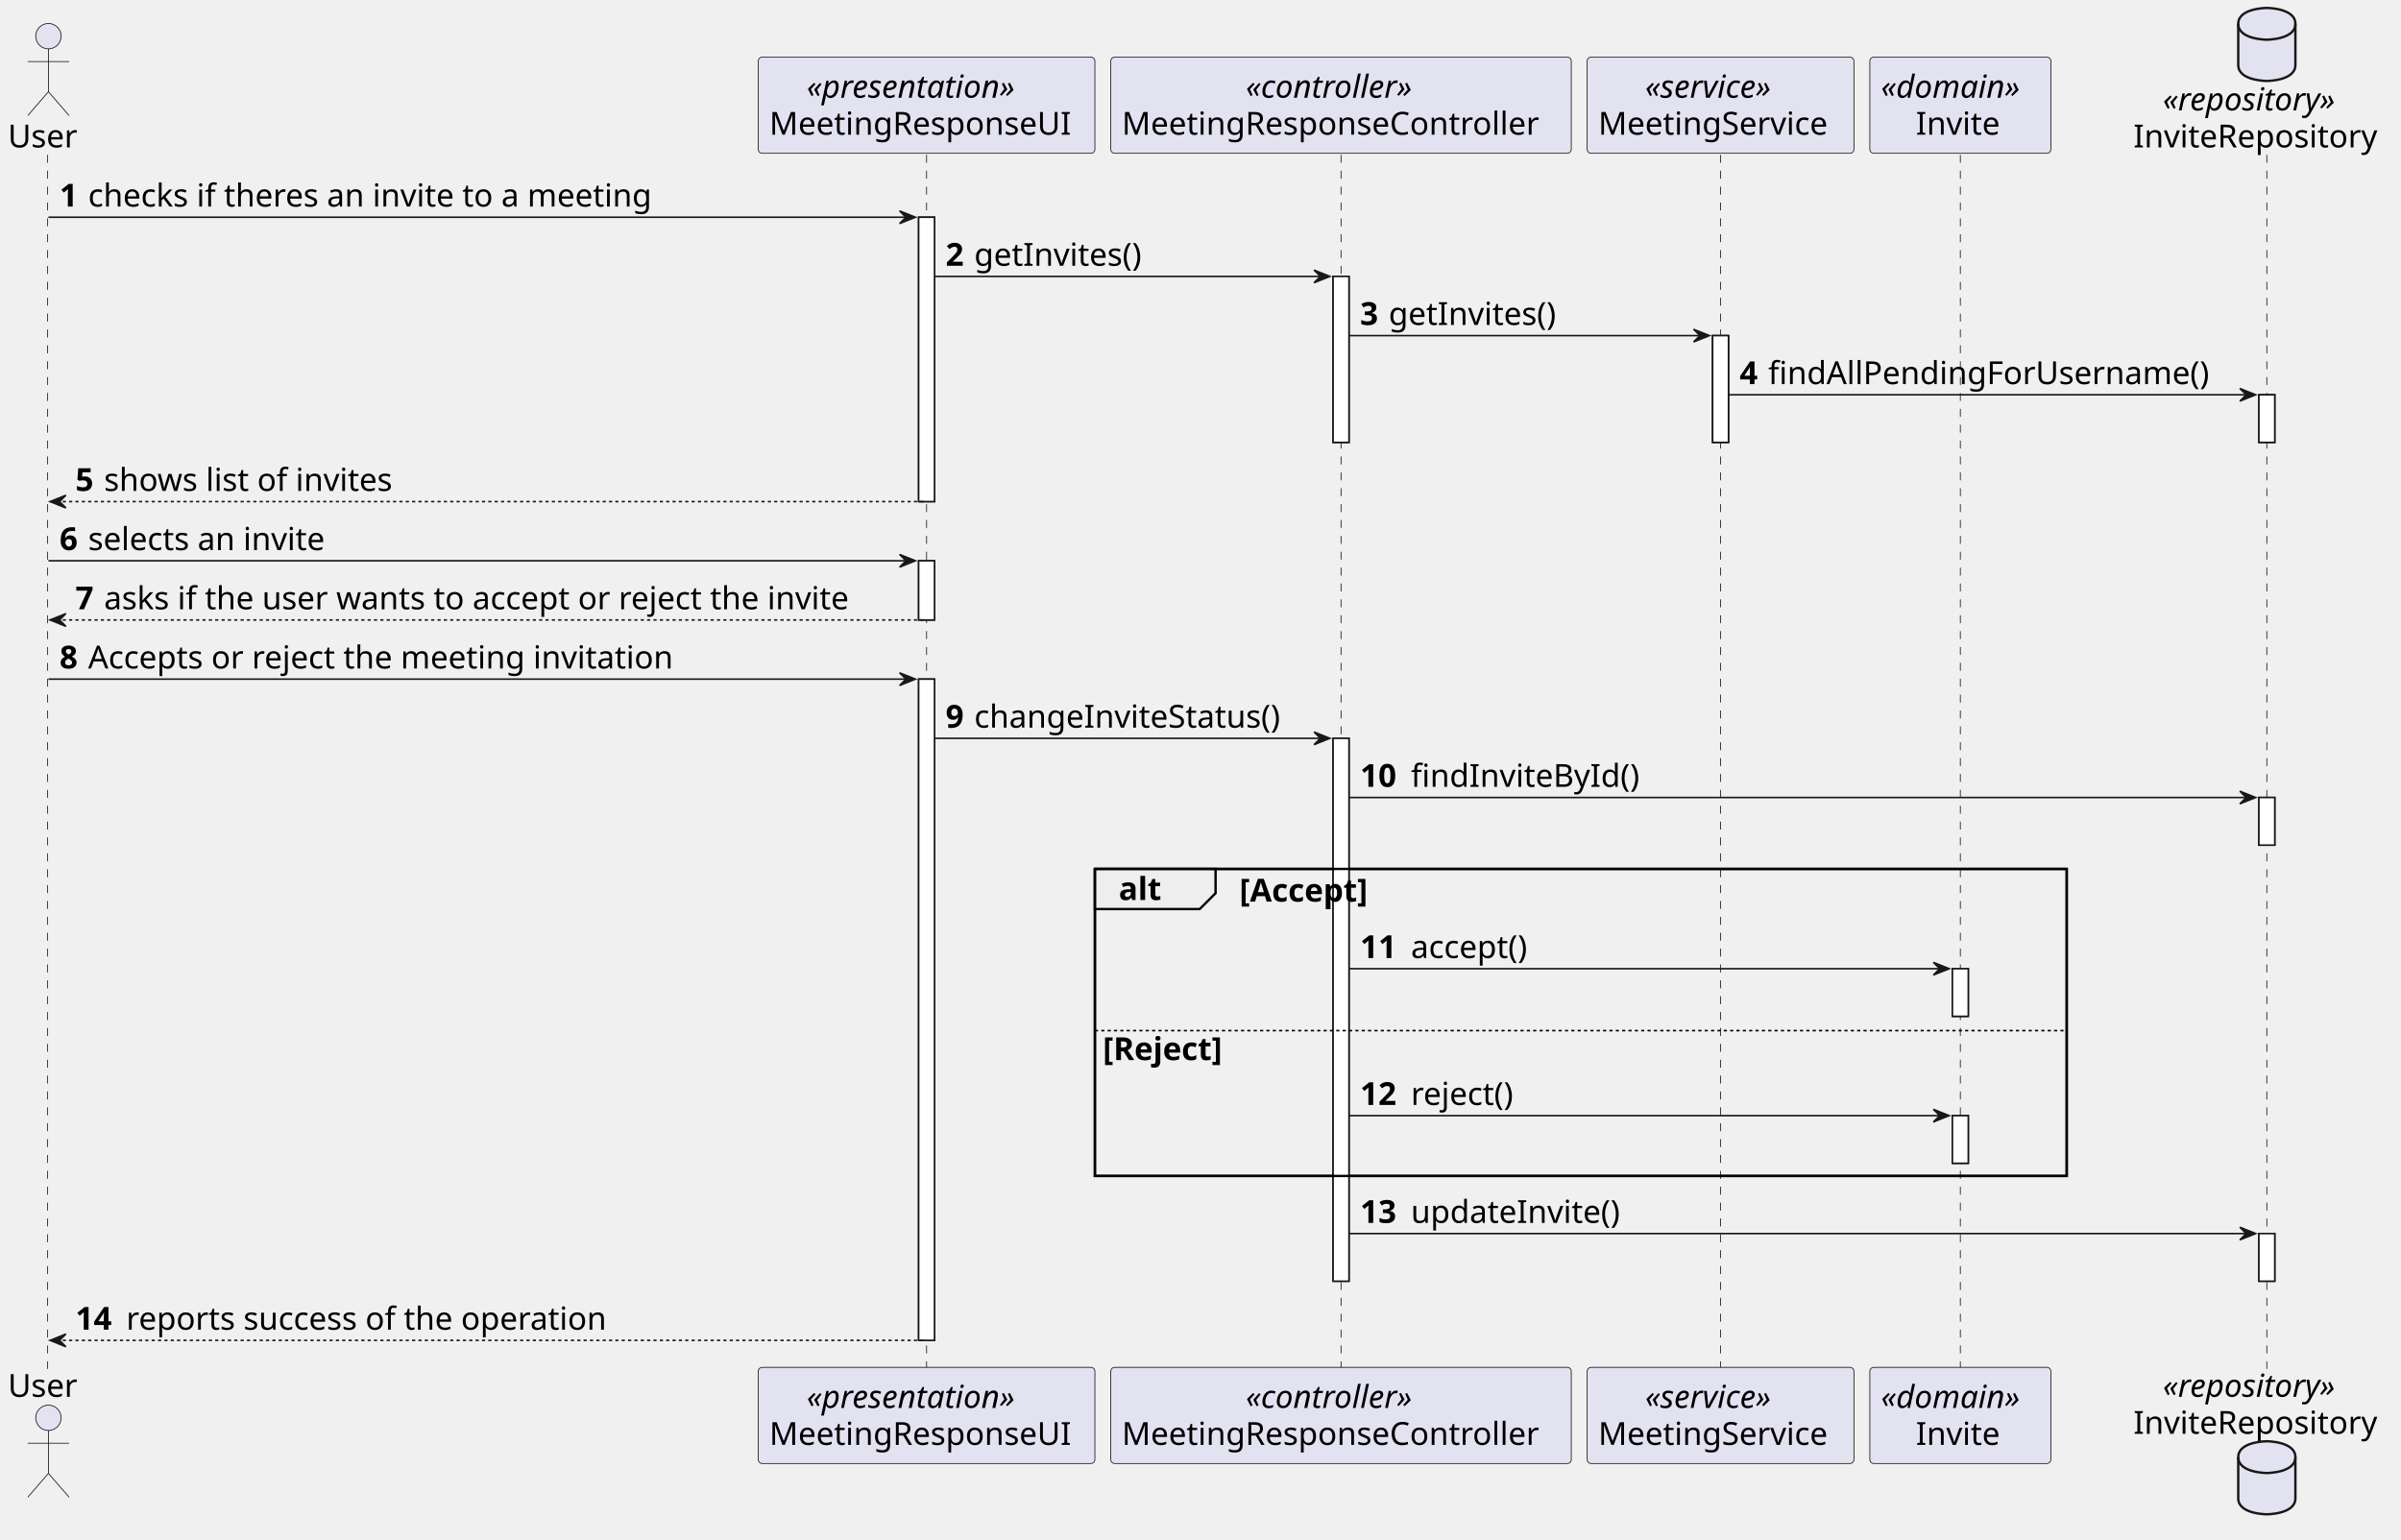
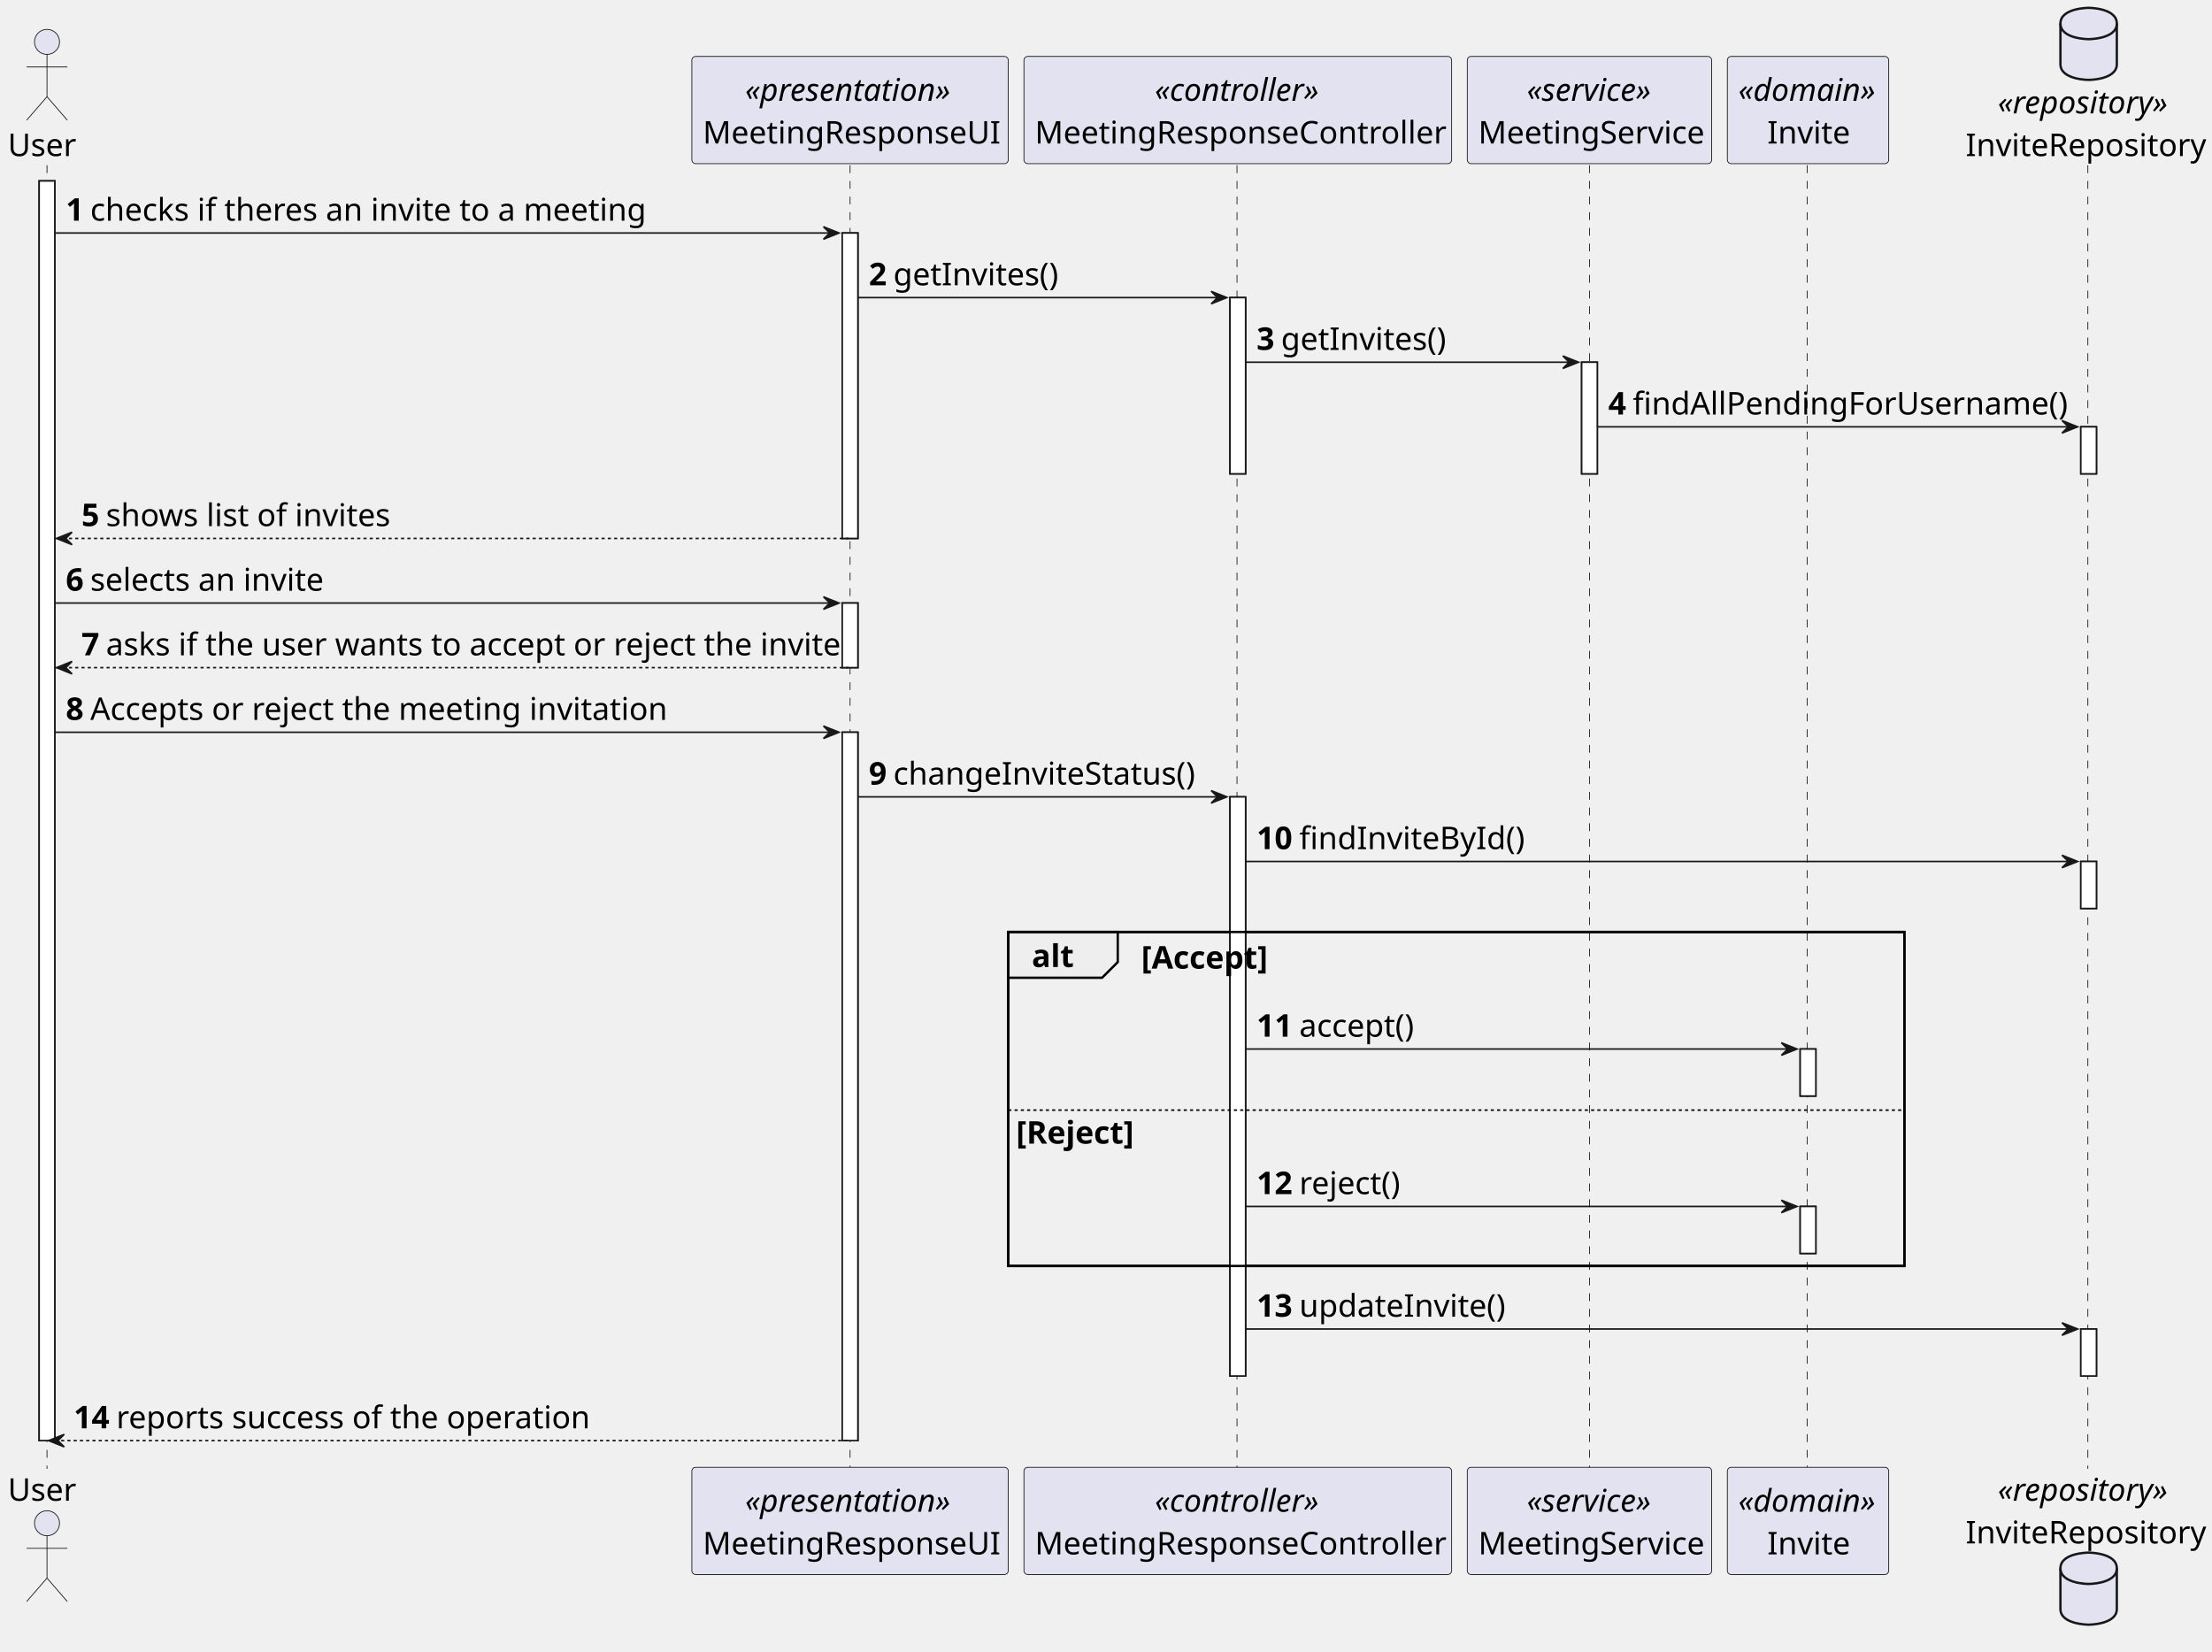
- <svg xmlns="http://www.w3.org/2000/svg" contentStyleType="text/css" height="970px" preserveAspectRatio="none" style="width:1512px;height:970px;background:#FFFFFF;" version="1.1" viewBox="0 0 1512 970" width="1512px" zoomAndPan="magnify">
+ <svg xmlns="http://www.w3.org/2000/svg" contentStyleType="text/css" height="1054px" preserveAspectRatio="none" style="width:1412px;height:1054px;background:#FFFFFF;" version="1.1" viewBox="0 0 1412 1054" width="1412px" zoomAndPan="magnify">
  <defs />
  <g>
-     <rect fill="#FFFFFF" height="179.125" style="stroke:#181818;stroke-width:1.0;" width="10" x="578.5" y="136.844" />
-     <rect fill="#FFFFFF" height="37.281" style="stroke:#181818;stroke-width:1.0;" width="10" x="578.5" y="353.25" />
-     <rect fill="#FFFFFF" height="416.531" style="stroke:#181818;stroke-width:1.0;" width="10" x="578.5" y="427.812" />
-     <rect fill="#FFFFFF" height="104.562" style="stroke:#181818;stroke-width:1.0;" width="10" x="839.5" y="174.125" />
-     <rect fill="#FFFFFF" height="341.969" style="stroke:#181818;stroke-width:1.0;" width="10" x="839.5" y="465.094" />
-     <rect fill="#FFFFFF" height="67.281" style="stroke:#181818;stroke-width:1.0;" width="10" x="1078.5" y="211.406" />
-     <rect fill="#FFFFFF" height="30" style="stroke:#181818;stroke-width:1.0;" width="10" x="1229.5" y="610.219" />
-     <rect fill="#FFFFFF" height="30" style="stroke:#181818;stroke-width:1.0;" width="10" x="1229.5" y="702.781" />
-     <rect fill="#FFFFFF" height="30" style="stroke:#181818;stroke-width:1.0;" width="10" x="1422.5" y="248.688" />
-     <rect fill="#FFFFFF" height="30" style="stroke:#181818;stroke-width:1.0;" width="10" x="1422.5" y="502.375" />
-     <rect fill="#FFFFFF" height="30" style="stroke:#181818;stroke-width:1.0;" width="10" x="1422.5" y="777.062" />
-     <rect fill="none" height="193.406" style="stroke:#000000;stroke-width:1.5;" width="612" x="689.5" y="547.375" />
-     <line style="stroke:#181818;stroke-width:0.5;stroke-dasharray:5.0,5.0;" x1="30" x2="30" y1="97.562" y2="862.344" />
-     <line style="stroke:#181818;stroke-width:0.5;stroke-dasharray:5.0,5.0;" x1="583.5" x2="583.5" y1="97.562" y2="862.344" />
-     <line style="stroke:#181818;stroke-width:0.5;stroke-dasharray:5.0,5.0;" x1="844.5" x2="844.5" y1="97.562" y2="862.344" />
-     <line style="stroke:#181818;stroke-width:0.5;stroke-dasharray:5.0,5.0;" x1="1083.5" x2="1083.5" y1="97.562" y2="862.344" />
-     <line style="stroke:#181818;stroke-width:0.5;stroke-dasharray:5.0,5.0;" x1="1234.5" x2="1234.5" y1="97.562" y2="862.344" />
-     <line style="stroke:#181818;stroke-width:0.5;stroke-dasharray:5.0,5.0;" x1="1427.5" x2="1427.5" y1="97.562" y2="862.344" />
-     <text fill="#000000" font-family="sans-serif" font-size="20" lengthAdjust="spacing" textLength="45" x="5" y="92.846">User</text>
-     <ellipse cx="30.5" cy="22.781" fill="#E2E2F0" rx="8" ry="8" style="stroke:#181818;stroke-width:0.5;" />
-     <path d="M30.5,30.781 L30.5,57.781 M17.5,38.781 L43.5,38.781 M30.5,57.781 L17.5,72.781 M30.5,57.781 L43.5,72.781 " fill="none" style="stroke:#181818;stroke-width:0.5;" />
-     <text fill="#000000" font-family="sans-serif" font-size="20" lengthAdjust="spacing" textLength="45" x="5" y="879.908">User</text>
-     <ellipse cx="30.5" cy="893.125" fill="#E2E2F0" rx="8" ry="8" style="stroke:#181818;stroke-width:0.5;" />
-     <path d="M30.5,901.125 L30.5,928.125 M17.5,909.125 L43.5,909.125 M30.5,928.125 L17.5,943.125 M30.5,928.125 L43.5,943.125 " fill="none" style="stroke:#181818;stroke-width:0.5;" />
-     <rect fill="#E2E2F0" height="60.562" rx="2.5" ry="2.5" style="stroke:#181818;stroke-width:0.5;" width="212" x="477.5" y="36" />
-     <text fill="#000000" font-family="sans-serif" font-size="20" font-style="italic" lengthAdjust="spacing" textLength="151" x="508" y="61.565">«presentation»</text>
-     <text fill="#000000" font-family="sans-serif" font-size="20" lengthAdjust="spacing" textLength="198" x="484.5" y="84.846">MeetingResponseUI</text>
-     <rect fill="#E2E2F0" height="60.562" rx="2.5" ry="2.5" style="stroke:#181818;stroke-width:0.5;" width="212" x="477.5" y="861.344" />
-     <text fill="#000000" font-family="sans-serif" font-size="20" font-style="italic" lengthAdjust="spacing" textLength="151" x="508" y="886.908">«presentation»</text>
-     <text fill="#000000" font-family="sans-serif" font-size="20" lengthAdjust="spacing" textLength="198" x="484.5" y="910.189">MeetingResponseUI</text>
-     <rect fill="#E2E2F0" height="60.562" rx="2.5" ry="2.5" style="stroke:#181818;stroke-width:0.5;" width="290" x="699.5" y="36" />
-     <text fill="#000000" font-family="sans-serif" font-size="20" font-style="italic" lengthAdjust="spacing" textLength="120" x="784.5" y="61.565">«controller»</text>
-     <text fill="#000000" font-family="sans-serif" font-size="20" lengthAdjust="spacing" textLength="276" x="706.5" y="84.846">MeetingResponseController</text>
-     <rect fill="#E2E2F0" height="60.562" rx="2.5" ry="2.5" style="stroke:#181818;stroke-width:0.5;" width="290" x="699.5" y="861.344" />
-     <text fill="#000000" font-family="sans-serif" font-size="20" font-style="italic" lengthAdjust="spacing" textLength="120" x="784.5" y="886.908">«controller»</text>
-     <text fill="#000000" font-family="sans-serif" font-size="20" lengthAdjust="spacing" textLength="276" x="706.5" y="910.189">MeetingResponseController</text>
-     <rect fill="#E2E2F0" height="60.562" rx="2.5" ry="2.5" style="stroke:#181818;stroke-width:0.5;" width="168" x="999.5" y="36" />
-     <text fill="#000000" font-family="sans-serif" font-size="20" font-style="italic" lengthAdjust="spacing" textLength="95" x="1036" y="61.565">«service»</text>
-     <text fill="#000000" font-family="sans-serif" font-size="20" lengthAdjust="spacing" textLength="154" x="1006.5" y="84.846">MeetingService</text>
-     <rect fill="#E2E2F0" height="60.562" rx="2.5" ry="2.5" style="stroke:#181818;stroke-width:0.5;" width="168" x="999.5" y="861.344" />
-     <text fill="#000000" font-family="sans-serif" font-size="20" font-style="italic" lengthAdjust="spacing" textLength="95" x="1036" y="886.908">«service»</text>
-     <text fill="#000000" font-family="sans-serif" font-size="20" lengthAdjust="spacing" textLength="154" x="1006.5" y="910.189">MeetingService</text>
-     <rect fill="#E2E2F0" height="60.562" rx="2.5" ry="2.5" style="stroke:#181818;stroke-width:0.5;" width="114" x="1177.5" y="36" />
-     <text fill="#000000" font-family="sans-serif" font-size="20" font-style="italic" lengthAdjust="spacing" textLength="100" x="1184.5" y="61.565">«domain»</text>
-     <text fill="#000000" font-family="sans-serif" font-size="20" lengthAdjust="spacing" textLength="56" x="1206.5" y="84.846">Invite</text>
-     <rect fill="#E2E2F0" height="60.562" rx="2.5" ry="2.5" style="stroke:#181818;stroke-width:0.5;" width="114" x="1177.5" y="861.344" />
-     <text fill="#000000" font-family="sans-serif" font-size="20" font-style="italic" lengthAdjust="spacing" textLength="100" x="1184.5" y="886.908">«domain»</text>
-     <text fill="#000000" font-family="sans-serif" font-size="20" lengthAdjust="spacing" textLength="56" x="1206.5" y="910.189">Invite</text>
-     <text fill="#000000" font-family="sans-serif" font-size="20" font-style="italic" lengthAdjust="spacing" textLength="125" x="1362" y="69.564">«repository»</text>
-     <text fill="#000000" font-family="sans-serif" font-size="20" lengthAdjust="spacing" textLength="162" x="1343.5" y="92.846">InviteRepository</text>
-     <path d="M1409.5,15 C1409.5,5 1427.5,5 1427.5,5 C1427.5,5 1445.5,5 1445.5,15 L1445.5,41 C1445.5,51 1427.5,51 1427.5,51 C1427.5,51 1409.5,51 1409.5,41 L1409.5,15 " fill="#E2E2F0" style="stroke:#181818;stroke-width:1.5;" />
-     <path d="M1409.5,15 C1409.5,25 1427.5,25 1427.5,25 C1427.5,25 1445.5,25 1445.5,15 " fill="none" style="stroke:#181818;stroke-width:1.5;" />
-     <text fill="#000000" font-family="sans-serif" font-size="20" font-style="italic" lengthAdjust="spacing" textLength="125" x="1362" y="879.908">«repository»</text>
-     <text fill="#000000" font-family="sans-serif" font-size="20" lengthAdjust="spacing" textLength="162" x="1343.5" y="903.189">InviteRepository</text>
-     <path d="M1409.5,917.906 C1409.5,907.906 1427.5,907.906 1427.5,907.906 C1427.5,907.906 1445.5,907.906 1445.5,917.906 L1445.5,943.906 C1445.5,953.906 1427.5,953.906 1427.5,953.906 C1427.5,953.906 1409.5,953.906 1409.5,943.906 L1409.5,917.906 " fill="#E2E2F0" style="stroke:#181818;stroke-width:1.5;" />
-     <path d="M1409.5,917.906 C1409.5,927.906 1427.5,927.906 1427.5,927.906 C1427.5,927.906 1445.5,927.906 1445.5,917.906 " fill="none" style="stroke:#181818;stroke-width:1.5;" />
-     <rect fill="#FFFFFF" height="179.125" style="stroke:#181818;stroke-width:1.0;" width="10" x="578.5" y="136.844" />
-     <rect fill="#FFFFFF" height="37.281" style="stroke:#181818;stroke-width:1.0;" width="10" x="578.5" y="353.25" />
-     <rect fill="#FFFFFF" height="416.531" style="stroke:#181818;stroke-width:1.0;" width="10" x="578.5" y="427.812" />
-     <rect fill="#FFFFFF" height="104.562" style="stroke:#181818;stroke-width:1.0;" width="10" x="839.5" y="174.125" />
-     <rect fill="#FFFFFF" height="341.969" style="stroke:#181818;stroke-width:1.0;" width="10" x="839.5" y="465.094" />
-     <rect fill="#FFFFFF" height="67.281" style="stroke:#181818;stroke-width:1.0;" width="10" x="1078.5" y="211.406" />
-     <rect fill="#FFFFFF" height="30" style="stroke:#181818;stroke-width:1.0;" width="10" x="1229.5" y="610.219" />
-     <rect fill="#FFFFFF" height="30" style="stroke:#181818;stroke-width:1.0;" width="10" x="1229.5" y="702.781" />
-     <rect fill="#FFFFFF" height="30" style="stroke:#181818;stroke-width:1.0;" width="10" x="1422.5" y="248.688" />
-     <rect fill="#FFFFFF" height="30" style="stroke:#181818;stroke-width:1.0;" width="10" x="1422.5" y="502.375" />
-     <rect fill="#FFFFFF" height="30" style="stroke:#181818;stroke-width:1.0;" width="10" x="1422.5" y="777.062" />
-     <polygon fill="#181818" points="566.5,132.844,576.5,136.844,566.5,140.844,570.5,136.844" style="stroke:#181818;stroke-width:1.0;" />
-     <line style="stroke:#181818;stroke-width:1.0;" x1="30.5" x2="572.5" y1="136.844" y2="136.844" />
-     <text fill="#000000" font-family="sans-serif" font-size="20" font-weight="bold" lengthAdjust="spacing" textLength="14" x="37.5" y="130.127">1</text>
-     <text fill="#000000" font-family="sans-serif" font-size="20" lengthAdjust="spacing" textLength="384" x="55.5" y="130.127">checks if theres an invite to a meeting</text>
-     <polygon fill="#181818" points="827.5,170.125,837.5,174.125,827.5,178.125,831.5,174.125" style="stroke:#181818;stroke-width:1.0;" />
-     <line style="stroke:#181818;stroke-width:1.0;" x1="588.5" x2="833.5" y1="174.125" y2="174.125" />
-     <text fill="#000000" font-family="sans-serif" font-size="20" font-weight="bold" lengthAdjust="spacing" textLength="14" x="595.5" y="167.408">2</text>
-     <text fill="#000000" font-family="sans-serif" font-size="20" lengthAdjust="spacing" textLength="115" x="613.5" y="167.408">getInvites()</text>
-     <polygon fill="#181818" points="1066.5,207.406,1076.5,211.406,1066.5,215.406,1070.5,211.406" style="stroke:#181818;stroke-width:1.0;" />
-     <line style="stroke:#181818;stroke-width:1.0;" x1="849.5" x2="1072.5" y1="211.406" y2="211.406" />
-     <text fill="#000000" font-family="sans-serif" font-size="20" font-weight="bold" lengthAdjust="spacing" textLength="14" x="856.5" y="204.69">3</text>
-     <text fill="#000000" font-family="sans-serif" font-size="20" lengthAdjust="spacing" textLength="115" x="874.5" y="204.69">getInvites()</text>
-     <polygon fill="#181818" points="1410.5,244.688,1420.5,248.688,1410.5,252.688,1414.5,248.688" style="stroke:#181818;stroke-width:1.0;" />
-     <line style="stroke:#181818;stroke-width:1.0;" x1="1088.5" x2="1416.5" y1="248.688" y2="248.688" />
-     <text fill="#000000" font-family="sans-serif" font-size="20" font-weight="bold" lengthAdjust="spacing" textLength="14" x="1095.5" y="241.971">4</text>
-     <text fill="#000000" font-family="sans-serif" font-size="20" lengthAdjust="spacing" textLength="297" x="1113.5" y="241.971">findAllPendingForUsername()</text>
-     <polygon fill="#181818" points="41.5,311.969,31.5,315.969,41.5,319.969,37.5,315.969" style="stroke:#181818;stroke-width:1.0;" />
-     <line style="stroke:#181818;stroke-width:1.0;stroke-dasharray:2.0,2.0;" x1="35.5" x2="582.5" y1="315.969" y2="315.969" />
-     <text fill="#000000" font-family="sans-serif" font-size="20" font-weight="bold" lengthAdjust="spacing" textLength="14" x="47.5" y="309.252">5</text>
-     <text fill="#000000" font-family="sans-serif" font-size="20" lengthAdjust="spacing" textLength="195" x="65.5" y="309.252">shows list of invites</text>
-     <polygon fill="#181818" points="566.5,349.25,576.5,353.25,566.5,357.25,570.5,353.25" style="stroke:#181818;stroke-width:1.0;" />
-     <line style="stroke:#181818;stroke-width:1.0;" x1="30.5" x2="572.5" y1="353.25" y2="353.25" />
-     <text fill="#000000" font-family="sans-serif" font-size="20" font-weight="bold" lengthAdjust="spacing" textLength="14" x="37.5" y="346.533">6</text>
-     <text fill="#000000" font-family="sans-serif" font-size="20" lengthAdjust="spacing" textLength="162" x="55.5" y="346.533">selects an invite</text>
-     <polygon fill="#181818" points="41.5,386.531,31.5,390.531,41.5,394.531,37.5,390.531" style="stroke:#181818;stroke-width:1.0;" />
-     <line style="stroke:#181818;stroke-width:1.0;stroke-dasharray:2.0,2.0;" x1="35.5" x2="582.5" y1="390.531" y2="390.531" />
-     <text fill="#000000" font-family="sans-serif" font-size="20" font-weight="bold" lengthAdjust="spacing" textLength="14" x="47.5" y="383.815">7</text>
-     <text fill="#000000" font-family="sans-serif" font-size="20" lengthAdjust="spacing" textLength="506" x="65.5" y="383.815">asks if the user wants to accept or reject the invite</text>
-     <polygon fill="#181818" points="566.5,423.812,576.5,427.812,566.5,431.812,570.5,427.812" style="stroke:#181818;stroke-width:1.0;" />
-     <line style="stroke:#181818;stroke-width:1.0;" x1="30.5" x2="572.5" y1="427.812" y2="427.812" />
-     <text fill="#000000" font-family="sans-serif" font-size="20" font-weight="bold" lengthAdjust="spacing" textLength="14" x="37.5" y="421.096">8</text>
-     <text fill="#000000" font-family="sans-serif" font-size="20" lengthAdjust="spacing" textLength="398" x="55.5" y="421.096">Accepts or reject the meeting invitation</text>
-     <polygon fill="#181818" points="827.5,461.094,837.5,465.094,827.5,469.094,831.5,465.094" style="stroke:#181818;stroke-width:1.0;" />
-     <line style="stroke:#181818;stroke-width:1.0;" x1="588.5" x2="833.5" y1="465.094" y2="465.094" />
-     <text fill="#000000" font-family="sans-serif" font-size="20" font-weight="bold" lengthAdjust="spacing" textLength="14" x="595.5" y="458.377">9</text>
-     <text fill="#000000" font-family="sans-serif" font-size="20" lengthAdjust="spacing" textLength="210" x="613.5" y="458.377">changeInviteStatus()</text>
-     <polygon fill="#181818" points="1410.5,498.375,1420.5,502.375,1410.5,506.375,1414.5,502.375" style="stroke:#181818;stroke-width:1.0;" />
-     <line style="stroke:#181818;stroke-width:1.0;" x1="849.5" x2="1416.5" y1="502.375" y2="502.375" />
-     <text fill="#000000" font-family="sans-serif" font-size="20" font-weight="bold" lengthAdjust="spacing" textLength="28" x="856.5" y="495.658">10</text>
-     <text fill="#000000" font-family="sans-serif" font-size="20" lengthAdjust="spacing" textLength="155" x="888.5" y="495.658">findInviteById()</text>
-     <path d="M689.5,547.375 L765.5,547.375 L765.5,562.656 L755.5,572.656 L689.5,572.656 L689.5,547.375 " fill="#EEEEEE" style="stroke:#000000;stroke-width:1.5;" />
-     <rect fill="none" height="193.406" style="stroke:#000000;stroke-width:1.5;" width="612" x="689.5" y="547.375" />
-     <text fill="#000000" font-family="sans-serif" font-size="20" font-weight="bold" lengthAdjust="spacing" textLength="31" x="704.5" y="566.939">alt</text>
-     <text fill="#000000" font-family="sans-serif" font-size="20" font-weight="bold" lengthAdjust="spacing" textLength="95" x="780.5" y="567.939">[Accept]</text>
-     <polygon fill="#181818" points="1217.5,606.219,1227.5,610.219,1217.5,614.219,1221.5,610.219" style="stroke:#181818;stroke-width:1.0;" />
-     <line style="stroke:#181818;stroke-width:1.0;" x1="849.5" x2="1223.5" y1="610.219" y2="610.219" />
-     <text fill="#000000" font-family="sans-serif" font-size="20" font-weight="bold" lengthAdjust="spacing" textLength="28" x="856.5" y="603.502">11</text>
-     <text fill="#000000" font-family="sans-serif" font-size="20" lengthAdjust="spacing" textLength="83" x="888.5" y="603.502">accept()</text>
-     <line style="stroke:#000000;stroke-width:1.0;stroke-dasharray:2.0,2.0;" x1="689.5" x2="1301.5" y1="649.219" y2="649.219" />
-     <text fill="#000000" font-family="sans-serif" font-size="20" font-weight="bold" lengthAdjust="spacing" textLength="90" x="694.5" y="667.783">[Reject]</text>
-     <polygon fill="#181818" points="1217.5,698.781,1227.5,702.781,1217.5,706.781,1221.5,702.781" style="stroke:#181818;stroke-width:1.0;" />
-     <line style="stroke:#181818;stroke-width:1.0;" x1="849.5" x2="1223.5" y1="702.781" y2="702.781" />
-     <text fill="#000000" font-family="sans-serif" font-size="20" font-weight="bold" lengthAdjust="spacing" textLength="28" x="856.5" y="696.064">12</text>
-     <text fill="#000000" font-family="sans-serif" font-size="20" lengthAdjust="spacing" textLength="73" x="888.5" y="696.064">reject()</text>
-     <polygon fill="#181818" points="1410.5,773.062,1420.5,777.062,1410.5,781.062,1414.5,777.062" style="stroke:#181818;stroke-width:1.0;" />
-     <line style="stroke:#181818;stroke-width:1.0;" x1="849.5" x2="1416.5" y1="777.062" y2="777.062" />
-     <text fill="#000000" font-family="sans-serif" font-size="20" font-weight="bold" lengthAdjust="spacing" textLength="28" x="856.5" y="770.346">13</text>
-     <text fill="#000000" font-family="sans-serif" font-size="20" lengthAdjust="spacing" textLength="143" x="888.5" y="770.346">updateInvite()</text>
-     <polygon fill="#181818" points="41.5,840.344,31.5,844.344,41.5,848.344,37.5,844.344" style="stroke:#181818;stroke-width:1.0;" />
-     <line style="stroke:#181818;stroke-width:1.0;stroke-dasharray:2.0,2.0;" x1="35.5" x2="582.5" y1="844.344" y2="844.344" />
-     <text fill="#000000" font-family="sans-serif" font-size="20" font-weight="bold" lengthAdjust="spacing" textLength="28" x="47.5" y="837.627">14</text>
-     <text fill="#000000" font-family="sans-serif" font-size="20" lengthAdjust="spacing" textLength="320" x="79.5" y="837.627">reports success of the operation</text>
+     <rect fill="#FFFFFF" height="804.08" style="stroke:#181818;stroke-width:1.0;" width="10" x="25" y="115.48" />
+     <rect fill="#FFFFFF" height="194.96" style="stroke:#181818;stroke-width:1.0;" width="10" x="537.625" y="148.72" />
+     <rect fill="#FFFFFF" height="41.24" style="stroke:#181818;stroke-width:1.0;" width="10" x="537.625" y="384.92" />
+     <rect fill="#FFFFFF" height="452.16" style="stroke:#181818;stroke-width:1.0;" width="10" x="537.625" y="467.4" />
+     <rect fill="#FFFFFF" height="112.48" style="stroke:#181818;stroke-width:1.0;" width="10" x="785.125" y="189.96" />
+     <rect fill="#FFFFFF" height="369.68" style="stroke:#181818;stroke-width:1.0;" width="10" x="785.125" y="508.64" />
+     <rect fill="#FFFFFF" height="71.24" style="stroke:#181818;stroke-width:1.0;" width="10" x="1009.625" y="231.2" />
+     <rect fill="#FFFFFF" height="30" style="stroke:#181818;stroke-width:1.0;" width="10" x="1149.125" y="669.6" />
+     <rect fill="#FFFFFF" height="30" style="stroke:#181818;stroke-width:1.0;" width="10" x="1149.125" y="770.08" />
+     <rect fill="#FFFFFF" height="30" style="stroke:#181818;stroke-width:1.0;" width="10" x="1328.25" y="272.44" />
+     <rect fill="#FFFFFF" height="30" style="stroke:#181818;stroke-width:1.0;" width="10" x="1328.25" y="549.88" />
+     <rect fill="#FFFFFF" height="30" style="stroke:#181818;stroke-width:1.0;" width="10" x="1328.25" y="848.319" />
+     <rect fill="none" height="213.2" style="stroke:#000000;stroke-width:1.5;" width="572" x="643.625" y="594.88" />
+     <line style="stroke:#181818;stroke-width:0.5;stroke-dasharray:5.0,5.0;" x1="30" x2="30" y1="105.48" y2="937.559" />
+     <line style="stroke:#181818;stroke-width:0.5;stroke-dasharray:5.0,5.0;" x1="542.625" x2="542.625" y1="105.48" y2="937.559" />
+     <line style="stroke:#181818;stroke-width:0.5;stroke-dasharray:5.0,5.0;" x1="789.625" x2="789.625" y1="105.48" y2="937.559" />
+     <line style="stroke:#181818;stroke-width:0.5;stroke-dasharray:5.0,5.0;" x1="1014.625" x2="1014.625" y1="105.48" y2="937.559" />
+     <line style="stroke:#181818;stroke-width:0.5;stroke-dasharray:5.0,5.0;" x1="1153.625" x2="1153.625" y1="105.48" y2="937.559" />
+     <line style="stroke:#181818;stroke-width:0.5;stroke-dasharray:5.0,5.0;" x1="1332.75" x2="1332.75" y1="105.48" y2="937.559" />
+     <text fill="#000000" font-family="sans-serif" font-size="20" lengthAdjust="spacing" textLength="44" x="5" y="99.62">User</text>
+     <ellipse cx="30" cy="26.74" fill="#E2E2F0" rx="8" ry="8" style="stroke:#181818;stroke-width:0.5;" />
+     <path d="M30,34.74 L30,61.74 M17,42.74 L43,42.74 M30,61.74 L17,76.74 M30,61.74 L43,76.74 " fill="none" style="stroke:#181818;stroke-width:0.5;" />
+     <text fill="#000000" font-family="sans-serif" font-size="20" lengthAdjust="spacing" textLength="44" x="5" y="957.939">User</text>
+     <ellipse cx="30" cy="972.299" fill="#E2E2F0" rx="8" ry="8" style="stroke:#181818;stroke-width:0.5;" />
+     <path d="M30,980.299 L30,1007.299 M17,988.299 L43,988.299 M30,1007.299 L17,1022.299 M30,1007.299 L43,1022.299 " fill="none" style="stroke:#181818;stroke-width:0.5;" />
+     <rect fill="#E2E2F0" height="68.48" rx="2.5" ry="2.5" style="stroke:#181818;stroke-width:0.5;" width="202" x="441.625" y="36" />
+     <text fill="#000000" font-family="sans-serif" font-size="20" font-style="italic" lengthAdjust="spacing" textLength="134" x="475.625" y="64.38">«presentation»</text>
+     <text fill="#000000" font-family="sans-serif" font-size="20" lengthAdjust="spacing" textLength="188" x="448.625" y="91.62">MeetingResponseUI</text>
+     <rect fill="#E2E2F0" height="68.48" rx="2.5" ry="2.5" style="stroke:#181818;stroke-width:0.5;" width="202" x="441.625" y="936.559" />
+     <text fill="#000000" font-family="sans-serif" font-size="20" font-style="italic" lengthAdjust="spacing" textLength="134" x="475.625" y="964.939">«presentation»</text>
+     <text fill="#000000" font-family="sans-serif" font-size="20" lengthAdjust="spacing" textLength="188" x="448.625" y="992.179">MeetingResponseUI</text>
+     <rect fill="#E2E2F0" height="68.48" rx="2.5" ry="2.5" style="stroke:#181818;stroke-width:0.5;" width="273" x="653.625" y="36" />
+     <text fill="#000000" font-family="sans-serif" font-size="20" font-style="italic" lengthAdjust="spacing" textLength="106" x="737.125" y="64.38">«controller»</text>
+     <text fill="#000000" font-family="sans-serif" font-size="20" lengthAdjust="spacing" textLength="259" x="660.625" y="91.62">MeetingResponseController</text>
+     <rect fill="#E2E2F0" height="68.48" rx="2.5" ry="2.5" style="stroke:#181818;stroke-width:0.5;" width="273" x="653.625" y="936.559" />
+     <text fill="#000000" font-family="sans-serif" font-size="20" font-style="italic" lengthAdjust="spacing" textLength="106" x="737.125" y="964.939">«controller»</text>
+     <text fill="#000000" font-family="sans-serif" font-size="20" lengthAdjust="spacing" textLength="259" x="660.625" y="992.179">MeetingResponseController</text>
+     <rect fill="#E2E2F0" height="68.48" rx="2.5" ry="2.5" style="stroke:#181818;stroke-width:0.5;" width="156" x="936.625" y="36" />
+     <text fill="#000000" font-family="sans-serif" font-size="20" font-style="italic" lengthAdjust="spacing" textLength="80" x="974.625" y="64.38">«service»</text>
+     <text fill="#000000" font-family="sans-serif" font-size="20" lengthAdjust="spacing" textLength="142" x="943.625" y="91.62">MeetingService</text>
+     <rect fill="#E2E2F0" height="68.48" rx="2.5" ry="2.5" style="stroke:#181818;stroke-width:0.5;" width="156" x="936.625" y="936.559" />
+     <text fill="#000000" font-family="sans-serif" font-size="20" font-style="italic" lengthAdjust="spacing" textLength="80" x="974.625" y="964.939">«service»</text>
+     <text fill="#000000" font-family="sans-serif" font-size="20" lengthAdjust="spacing" textLength="142" x="943.625" y="992.179">MeetingService</text>
+     <rect fill="#E2E2F0" height="68.48" rx="2.5" ry="2.5" style="stroke:#181818;stroke-width:0.5;" width="103" x="1102.625" y="36" />
+     <text fill="#000000" font-family="sans-serif" font-size="20" font-style="italic" lengthAdjust="spacing" textLength="89" x="1109.625" y="64.38">«domain»</text>
+     <text fill="#000000" font-family="sans-serif" font-size="20" lengthAdjust="spacing" textLength="52" x="1128.125" y="91.62">Invite</text>
+     <rect fill="#E2E2F0" height="68.48" rx="2.5" ry="2.5" style="stroke:#181818;stroke-width:0.5;" width="103" x="1102.625" y="936.559" />
+     <text fill="#000000" font-family="sans-serif" font-size="20" font-style="italic" lengthAdjust="spacing" textLength="89" x="1109.625" y="964.939">«domain»</text>
+     <text fill="#000000" font-family="sans-serif" font-size="20" lengthAdjust="spacing" textLength="52" x="1128.125" y="992.179">Invite</text>
+     <text fill="#000000" font-family="sans-serif" font-size="20" font-style="italic" lengthAdjust="spacing" textLength="110" x="1275.25" y="72.38">«repository»</text>
+     <text fill="#000000" font-family="sans-serif" font-size="20" lengthAdjust="spacing" textLength="151" x="1254.75" y="99.62">InviteRepository</text>
+     <path d="M1315.25,15 C1315.25,5 1333.25,5 1333.25,5 C1333.25,5 1351.25,5 1351.25,15 L1351.25,41 C1351.25,51 1333.25,51 1333.25,51 C1333.25,51 1315.25,51 1315.25,41 L1315.25,15 " fill="#E2E2F0" style="stroke:#181818;stroke-width:1.5;" />
+     <path d="M1315.25,15 C1315.25,25 1333.25,25 1333.25,25 C1333.25,25 1351.25,25 1351.25,15 " fill="none" style="stroke:#181818;stroke-width:1.5;" />
+     <text fill="#000000" font-family="sans-serif" font-size="20" font-style="italic" lengthAdjust="spacing" textLength="110" x="1275.25" y="957.939">«repository»</text>
+     <text fill="#000000" font-family="sans-serif" font-size="20" lengthAdjust="spacing" textLength="151" x="1254.75" y="985.179">InviteRepository</text>
+     <path d="M1315.25,1001.039 C1315.25,991.039 1333.25,991.039 1333.25,991.039 C1333.25,991.039 1351.25,991.039 1351.25,1001.039 L1351.25,1027.04 C1351.25,1037.04 1333.25,1037.04 1333.25,1037.04 C1333.25,1037.04 1315.25,1037.04 1315.25,1027.04 L1315.25,1001.039 " fill="#E2E2F0" style="stroke:#181818;stroke-width:1.5;" />
+     <path d="M1315.25,1001.039 C1315.25,1011.039 1333.25,1011.039 1333.25,1011.039 C1333.25,1011.039 1351.25,1011.039 1351.25,1001.039 " fill="none" style="stroke:#181818;stroke-width:1.5;" />
+     <rect fill="#FFFFFF" height="804.08" style="stroke:#181818;stroke-width:1.0;" width="10" x="25" y="115.48" />
+     <rect fill="#FFFFFF" height="194.96" style="stroke:#181818;stroke-width:1.0;" width="10" x="537.625" y="148.72" />
+     <rect fill="#FFFFFF" height="41.24" style="stroke:#181818;stroke-width:1.0;" width="10" x="537.625" y="384.92" />
+     <rect fill="#FFFFFF" height="452.16" style="stroke:#181818;stroke-width:1.0;" width="10" x="537.625" y="467.4" />
+     <rect fill="#FFFFFF" height="112.48" style="stroke:#181818;stroke-width:1.0;" width="10" x="785.125" y="189.96" />
+     <rect fill="#FFFFFF" height="369.68" style="stroke:#181818;stroke-width:1.0;" width="10" x="785.125" y="508.64" />
+     <rect fill="#FFFFFF" height="71.24" style="stroke:#181818;stroke-width:1.0;" width="10" x="1009.625" y="231.2" />
+     <rect fill="#FFFFFF" height="30" style="stroke:#181818;stroke-width:1.0;" width="10" x="1149.125" y="669.6" />
+     <rect fill="#FFFFFF" height="30" style="stroke:#181818;stroke-width:1.0;" width="10" x="1149.125" y="770.08" />
+     <rect fill="#FFFFFF" height="30" style="stroke:#181818;stroke-width:1.0;" width="10" x="1328.25" y="272.44" />
+     <rect fill="#FFFFFF" height="30" style="stroke:#181818;stroke-width:1.0;" width="10" x="1328.25" y="549.88" />
+     <rect fill="#FFFFFF" height="30" style="stroke:#181818;stroke-width:1.0;" width="10" x="1328.25" y="848.319" />
+     <polygon fill="#181818" points="525.625,144.72,535.625,148.72,525.625,152.72,529.625,148.72" style="stroke:#181818;stroke-width:1.0;" />
+     <line style="stroke:#181818;stroke-width:1.0;" x1="35" x2="531.625" y1="148.72" y2="148.72" />
+     <text fill="#000000" font-family="sans-serif" font-size="20" font-weight="bold" lengthAdjust="spacing" textLength="11.625" x="42" y="140.86">1</text>
+     <text fill="#000000" font-family="sans-serif" font-size="20" lengthAdjust="spacing" textLength="350" x="57.625" y="140.86">checks if theres an invite to a meeting</text>
+     <polygon fill="#181818" points="773.125,185.96,783.125,189.96,773.125,193.96,777.125,189.96" style="stroke:#181818;stroke-width:1.0;" />
+     <line style="stroke:#181818;stroke-width:1.0;" x1="547.625" x2="779.125" y1="189.96" y2="189.96" />
+     <text fill="#000000" font-family="sans-serif" font-size="20" font-weight="bold" lengthAdjust="spacing" textLength="11.625" x="554.625" y="182.1">2</text>
+     <text fill="#000000" font-family="sans-serif" font-size="20" lengthAdjust="spacing" textLength="104" x="570.25" y="182.1">getInvites()</text>
+     <polygon fill="#181818" points="997.625,227.2,1007.625,231.2,997.625,235.2,1001.625,231.2" style="stroke:#181818;stroke-width:1.0;" />
+     <line style="stroke:#181818;stroke-width:1.0;" x1="795.125" x2="1003.625" y1="231.2" y2="231.2" />
+     <text fill="#000000" font-family="sans-serif" font-size="20" font-weight="bold" lengthAdjust="spacing" textLength="11.625" x="802.125" y="223.34">3</text>
+     <text fill="#000000" font-family="sans-serif" font-size="20" lengthAdjust="spacing" textLength="104" x="817.75" y="223.34">getInvites()</text>
+     <polygon fill="#181818" points="1316.25,268.44,1326.25,272.44,1316.25,276.44,1320.25,272.44" style="stroke:#181818;stroke-width:1.0;" />
+     <line style="stroke:#181818;stroke-width:1.0;" x1="1019.625" x2="1322.25" y1="272.44" y2="272.44" />
+     <text fill="#000000" font-family="sans-serif" font-size="20" font-weight="bold" lengthAdjust="spacing" textLength="11.625" x="1026.625" y="264.58">4</text>
+     <text fill="#000000" font-family="sans-serif" font-size="20" lengthAdjust="spacing" textLength="274" x="1042.25" y="264.58">findAllPendingForUsername()</text>
+     <polygon fill="#181818" points="46,339.68,36,343.68,46,347.68,42,343.68" style="stroke:#181818;stroke-width:1.0;" />
+     <line style="stroke:#181818;stroke-width:1.0;stroke-dasharray:2.0,2.0;" x1="40" x2="541.625" y1="343.68" y2="343.68" />
+     <text fill="#000000" font-family="sans-serif" font-size="20" font-weight="bold" lengthAdjust="spacing" textLength="11.625" x="52" y="335.82">5</text>
+     <text fill="#000000" font-family="sans-serif" font-size="20" lengthAdjust="spacing" textLength="181" x="67.625" y="335.82">shows list of invites</text>
+     <polygon fill="#181818" points="525.625,380.92,535.625,384.92,525.625,388.92,529.625,384.92" style="stroke:#181818;stroke-width:1.0;" />
+     <line style="stroke:#181818;stroke-width:1.0;" x1="35" x2="531.625" y1="384.92" y2="384.92" />
+     <text fill="#000000" font-family="sans-serif" font-size="20" font-weight="bold" lengthAdjust="spacing" textLength="11.625" x="42" y="377.06">6</text>
+     <text fill="#000000" font-family="sans-serif" font-size="20" lengthAdjust="spacing" textLength="147" x="57.625" y="377.06">selects an invite</text>
+     <polygon fill="#181818" points="46,422.16,36,426.16,46,430.16,42,426.16" style="stroke:#181818;stroke-width:1.0;" />
+     <line style="stroke:#181818;stroke-width:1.0;stroke-dasharray:2.0,2.0;" x1="40" x2="541.625" y1="426.16" y2="426.16" />
+     <text fill="#000000" font-family="sans-serif" font-size="20" font-weight="bold" lengthAdjust="spacing" textLength="11.625" x="52" y="418.3">7</text>
+     <text fill="#000000" font-family="sans-serif" font-size="20" lengthAdjust="spacing" textLength="463" x="67.625" y="418.3">asks if the user wants to accept or reject the invite</text>
+     <polygon fill="#181818" points="525.625,463.4,535.625,467.4,525.625,471.4,529.625,467.4" style="stroke:#181818;stroke-width:1.0;" />
+     <line style="stroke:#181818;stroke-width:1.0;" x1="35" x2="531.625" y1="467.4" y2="467.4" />
+     <text fill="#000000" font-family="sans-serif" font-size="20" font-weight="bold" lengthAdjust="spacing" textLength="11.625" x="42" y="459.54">8</text>
+     <text fill="#000000" font-family="sans-serif" font-size="20" lengthAdjust="spacing" textLength="363" x="57.625" y="459.54">Accepts or reject the meeting invitation</text>
+     <polygon fill="#181818" points="773.125,504.64,783.125,508.64,773.125,512.64,777.125,508.64" style="stroke:#181818;stroke-width:1.0;" />
+     <line style="stroke:#181818;stroke-width:1.0;" x1="547.625" x2="779.125" y1="508.64" y2="508.64" />
+     <text fill="#000000" font-family="sans-serif" font-size="20" font-weight="bold" lengthAdjust="spacing" textLength="11.625" x="554.625" y="500.78">9</text>
+     <text fill="#000000" font-family="sans-serif" font-size="20" lengthAdjust="spacing" textLength="190" x="570.25" y="500.78">changeInviteStatus()</text>
+     <polygon fill="#181818" points="1316.25,545.88,1326.25,549.88,1316.25,553.88,1320.25,549.88" style="stroke:#181818;stroke-width:1.0;" />
+     <line style="stroke:#181818;stroke-width:1.0;" x1="795.125" x2="1322.25" y1="549.88" y2="549.88" />
+     <text fill="#000000" font-family="sans-serif" font-size="20" font-weight="bold" lengthAdjust="spacing" textLength="23.25" x="802.125" y="542.02">10</text>
+     <text fill="#000000" font-family="sans-serif" font-size="20" lengthAdjust="spacing" textLength="142" x="829.375" y="542.02">findInviteById()</text>
+     <path d="M643.625,594.88 L713.5,594.88 L713.5,614.12 L703.5,624.12 L643.625,624.12 L643.625,594.88 " fill="#EEEEEE" style="stroke:#000000;stroke-width:1.5;" />
+     <rect fill="none" height="213.2" style="stroke:#000000;stroke-width:1.5;" width="572" x="643.625" y="594.88" />
+     <text fill="#000000" font-family="sans-serif" font-size="20" font-weight="bold" lengthAdjust="spacing" textLength="24.875" x="658.625" y="617.26">alt</text>
+     <text fill="#000000" font-family="sans-serif" font-size="20" font-weight="bold" lengthAdjust="spacing" textLength="82" x="728.5" y="618.26">[Accept]</text>
+     <polygon fill="#181818" points="1137.125,665.6,1147.125,669.6,1137.125,673.6,1141.125,669.6" style="stroke:#181818;stroke-width:1.0;" />
+     <line style="stroke:#181818;stroke-width:1.0;" x1="795.125" x2="1143.125" y1="669.6" y2="669.6" />
+     <text fill="#000000" font-family="sans-serif" font-size="20" font-weight="bold" lengthAdjust="spacing" textLength="23.25" x="802.125" y="661.74">11</text>
+     <text fill="#000000" font-family="sans-serif" font-size="20" lengthAdjust="spacing" textLength="73" x="829.375" y="661.74">accept()</text>
+     <line style="stroke:#000000;stroke-width:1.0;stroke-dasharray:2.0,2.0;" x1="643.625" x2="1215.625" y1="708.6" y2="708.6" />
+     <text fill="#000000" font-family="sans-serif" font-size="20" font-weight="bold" lengthAdjust="spacing" textLength="75" x="648.625" y="729.98">[Reject]</text>
+     <polygon fill="#181818" points="1137.125,766.08,1147.125,770.08,1137.125,774.08,1141.125,770.08" style="stroke:#181818;stroke-width:1.0;" />
+     <line style="stroke:#181818;stroke-width:1.0;" x1="795.125" x2="1143.125" y1="770.08" y2="770.08" />
+     <text fill="#000000" font-family="sans-serif" font-size="20" font-weight="bold" lengthAdjust="spacing" textLength="23.25" x="802.125" y="762.22">12</text>
+     <text fill="#000000" font-family="sans-serif" font-size="20" lengthAdjust="spacing" textLength="64" x="829.375" y="762.22">reject()</text>
+     <polygon fill="#181818" points="1316.25,844.319,1326.25,848.319,1316.25,852.319,1320.25,848.319" style="stroke:#181818;stroke-width:1.0;" />
+     <line style="stroke:#181818;stroke-width:1.0;" x1="795.125" x2="1322.25" y1="848.319" y2="848.319" />
+     <text fill="#000000" font-family="sans-serif" font-size="20" font-weight="bold" lengthAdjust="spacing" textLength="23.25" x="802.125" y="840.46">13</text>
+     <text fill="#000000" font-family="sans-serif" font-size="20" lengthAdjust="spacing" textLength="129" x="829.375" y="840.46">updateInvite()</text>
+     <polygon fill="#181818" points="41,915.559,31,919.559,41,923.559,37,919.559" style="stroke:#181818;stroke-width:1.0;" />
+     <line style="stroke:#181818;stroke-width:1.0;stroke-dasharray:2.0,2.0;" x1="35" x2="541.625" y1="919.559" y2="919.559" />
+     <text fill="#000000" font-family="sans-serif" font-size="20" font-weight="bold" lengthAdjust="spacing" textLength="23.25" x="47" y="911.699">14</text>
+     <text fill="#000000" font-family="sans-serif" font-size="20" lengthAdjust="spacing" textLength="300" x="74.25" y="911.699">reports success of the operation</text>
  </g>
</svg>
